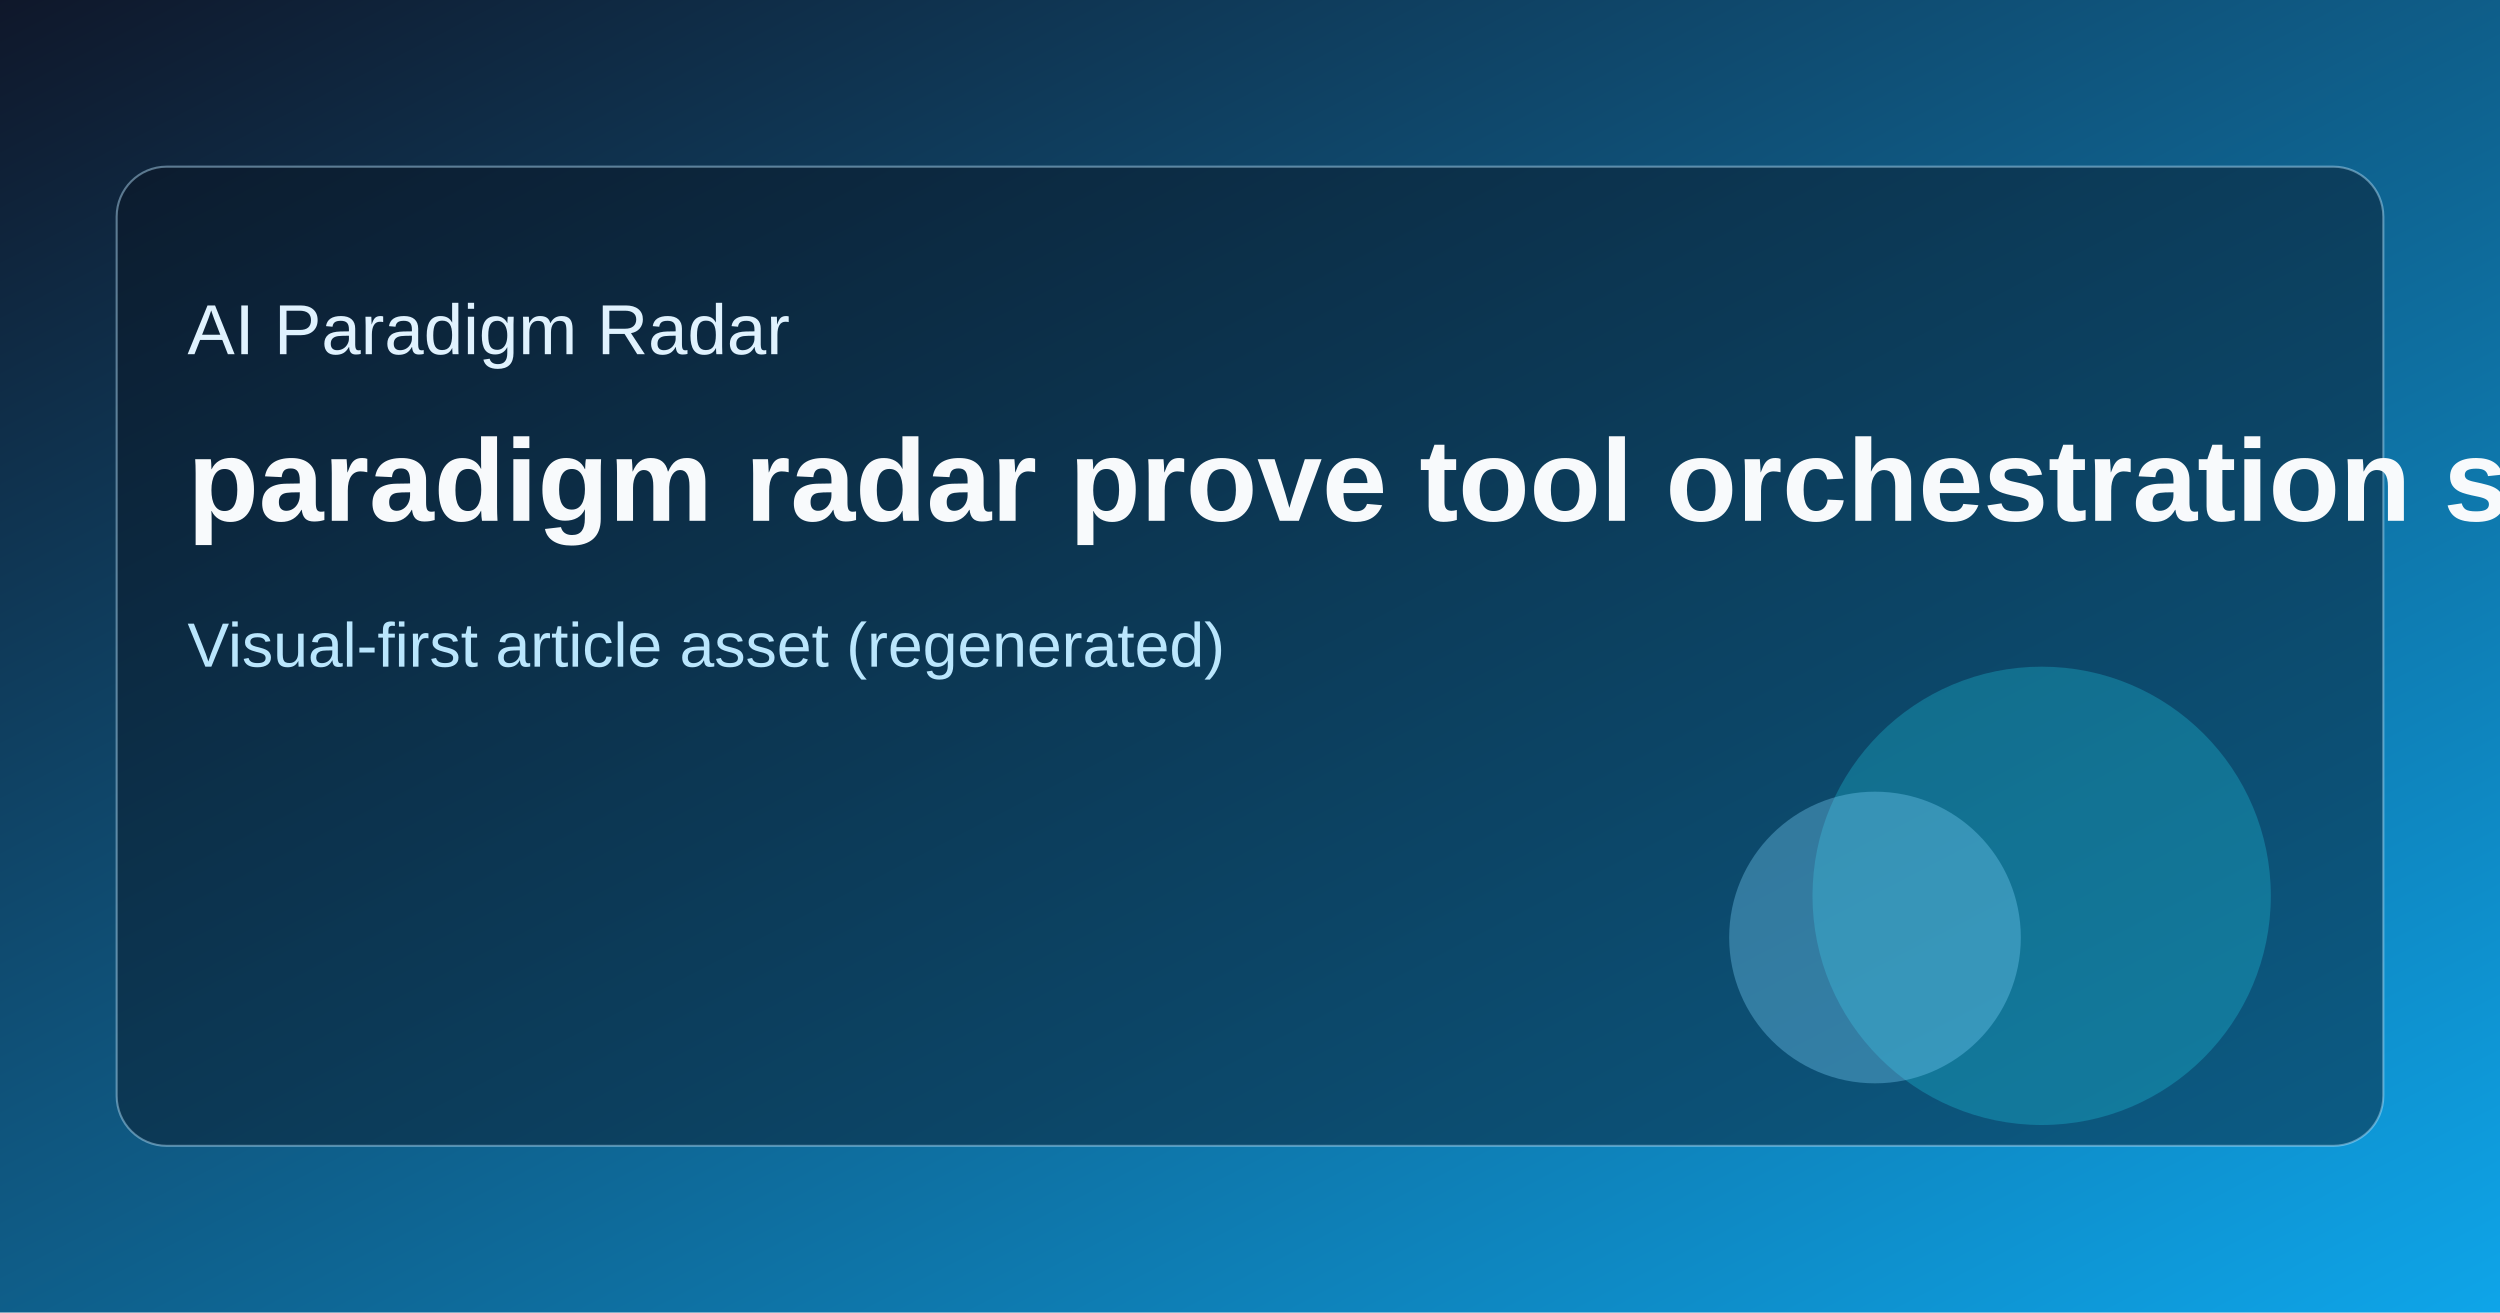
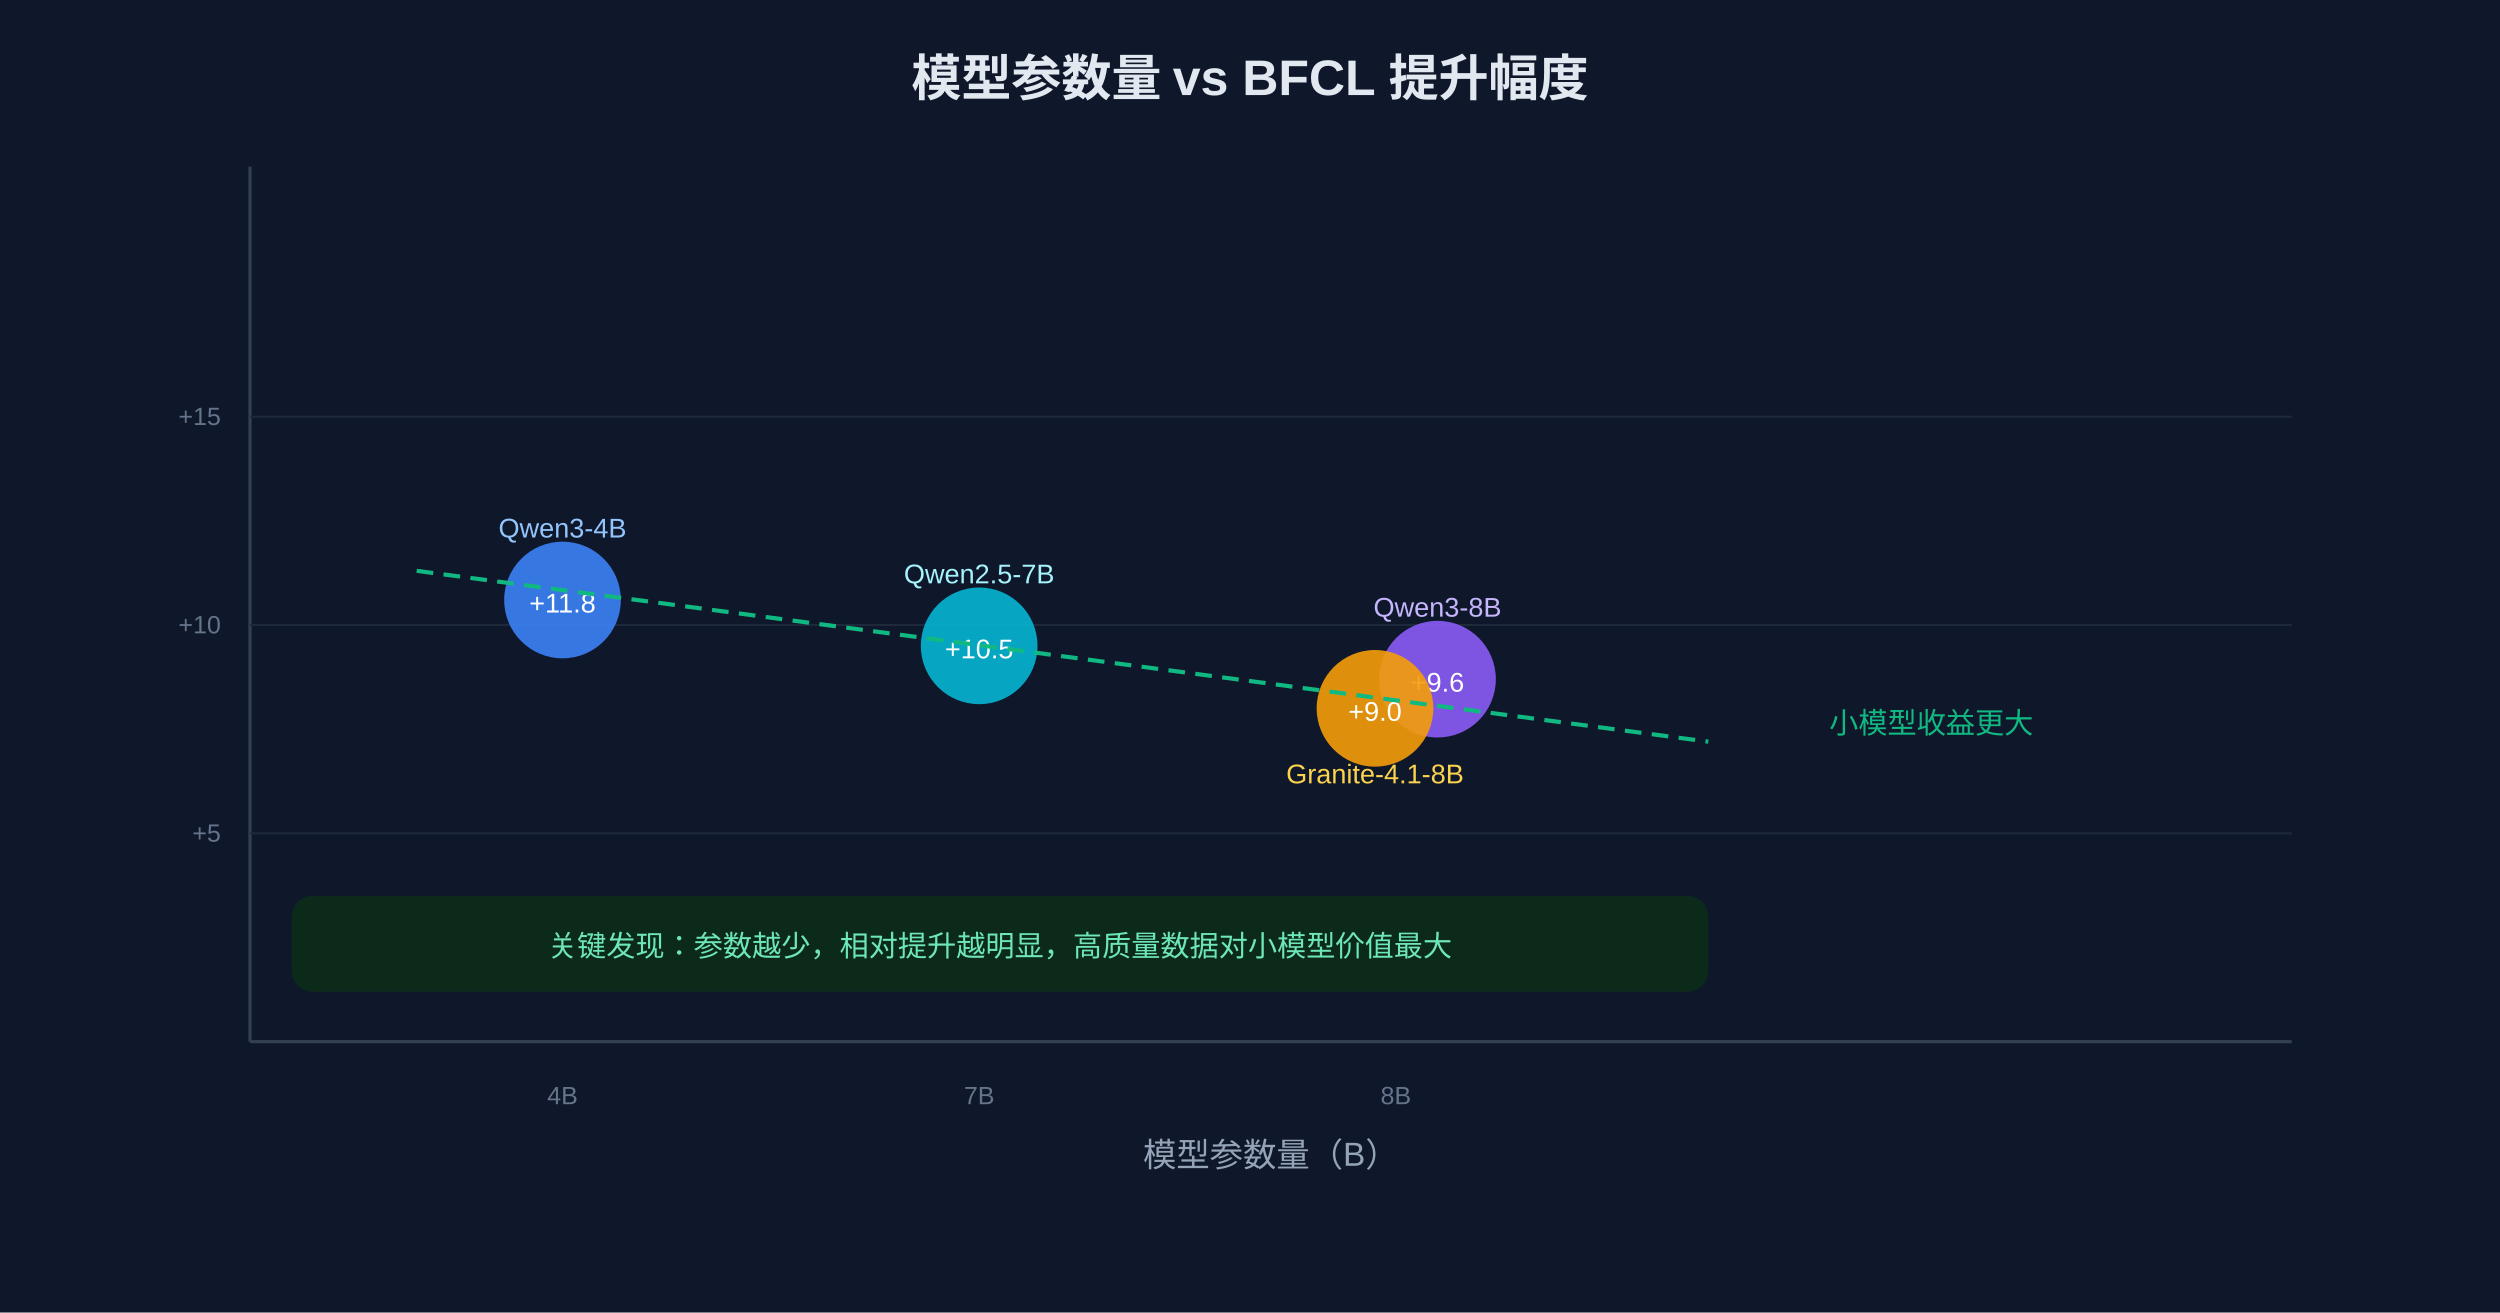
<svg xmlns="http://www.w3.org/2000/svg" width="1200" height="630" viewBox="0 0 1200 630">
-   <defs>
-     <linearGradient id="g" x1="0" y1="0" x2="1" y2="1">
-       <stop offset="0%" stop-color="#0f172a" />
-       <stop offset="100%" stop-color="#0ea5e9" />
-     </linearGradient>
-   </defs>
-   <rect width="1200" height="630" fill="url(#g)" />
-   <rect x="56" y="80" width="1088" height="470" rx="24" fill="#0b1220" fill-opacity="0.45" stroke="#bae6fd" stroke-opacity="0.45" />
-   <text x="90" y="170" fill="#e0f2fe" font-size="34" font-family="Arial">AI Paradigm Radar</text>
-   <text x="90" y="250" fill="#f8fafc" font-size="56" font-family="Arial" font-weight="700">paradigm radar prove tool orchestration scatter</text>
-   <text x="90" y="320" fill="#bae6fd" font-size="30" font-family="Arial">Visual-first article asset (regenerated)</text>
-   <circle cx="980" cy="430" r="110" fill="#22d3ee" fill-opacity="0.28" />
-   <circle cx="900" cy="450" r="70" fill="#7dd3fc" fill-opacity="0.35" />
+   <rect width="1200" height="630" fill="#0f172a" />
+   <text x="600" y="46" fill="#e2e8f0" font-size="24" font-family="Arial" font-weight="700" text-anchor="middle">模型参数量 vs BFCL 提升幅度</text>
+   <line x1="120" y1="80" x2="120" y2="500" stroke="#334155" stroke-width="1.5" />
+   <line x1="120" y1="500" x2="1100" y2="500" stroke="#334155" stroke-width="1.5" />
+   <text x="610" y="560" fill="#94a3b8" font-size="16" font-family="Arial" text-anchor="middle">模型参数量（B）</text>
+   <line x1="120" y1="400" x2="1100" y2="400" stroke="#1e293b" stroke-width="1" />
+   <text x="106" y="404" fill="#64748b" font-size="12" font-family="Arial" text-anchor="end">+5</text>
+   <line x1="120" y1="300" x2="1100" y2="300" stroke="#1e293b" stroke-width="1" />
+   <text x="106" y="304" fill="#64748b" font-size="12" font-family="Arial" text-anchor="end">+10</text>
+   <line x1="120" y1="200" x2="1100" y2="200" stroke="#1e293b" stroke-width="1" />
+   <text x="106" y="204" fill="#64748b" font-size="12" font-family="Arial" text-anchor="end">+15</text>
+   <text x="270" y="530" fill="#64748b" font-size="12" font-family="Arial" text-anchor="middle">4B</text>
+   <text x="470" y="530" fill="#64748b" font-size="12" font-family="Arial" text-anchor="middle">7B</text>
+   <text x="670" y="530" fill="#64748b" font-size="12" font-family="Arial" text-anchor="middle">8B</text>
+   <circle cx="270" cy="288" r="28" fill="#3b82f6" fill-opacity="0.9" />
+   <text x="270" y="294" fill="#fff" font-size="13" font-family="Arial" text-anchor="middle">+11.8</text>
+   <text x="270" y="258" fill="#93c5fd" font-size="13" font-family="Arial" text-anchor="middle">Qwen3-4B</text>
+   <circle cx="470" cy="310" r="28" fill="#06b6d4" fill-opacity="0.9" />
+   <text x="470" y="316" fill="#fff" font-size="13" font-family="Arial" text-anchor="middle">+10.5</text>
+   <text x="470" y="280" fill="#a5f3fc" font-size="13" font-family="Arial" text-anchor="middle">Qwen2.5-7B</text>
+   <circle cx="690" cy="326" r="28" fill="#8b5cf6" fill-opacity="0.9" />
+   <text x="690" y="332" fill="#fff" font-size="13" font-family="Arial" text-anchor="middle">+9.6</text>
+   <text x="690" y="296" fill="#c4b5fd" font-size="13" font-family="Arial" text-anchor="middle">Qwen3-8B</text>
+   <circle cx="660" cy="340" r="28" fill="#f59e0b" fill-opacity="0.9" />
+   <text x="660" y="346" fill="#fff" font-size="13" font-family="Arial" text-anchor="middle">+9.0</text>
+   <text x="660" y="376" fill="#fcd34d" font-size="13" font-family="Arial" text-anchor="middle">Granite-4.1-8B</text>
+   <line x1="200" y1="274" x2="820" y2="356" stroke="#10b981" stroke-width="2" stroke-dasharray="8,5" />
+   <text x="878" y="352" fill="#10b981" font-size="14" font-family="Arial">小模型收益更大</text>
+   <rect x="140" y="430" width="680" height="46" rx="10" fill="#0c2a1a" />
+   <text x="480" y="459" fill="#6ee7b7" font-size="14" font-family="Arial" text-anchor="middle">关键发现：参数越少，相对提升越明显，高质量数据对小模型价值最大</text>
</svg>
